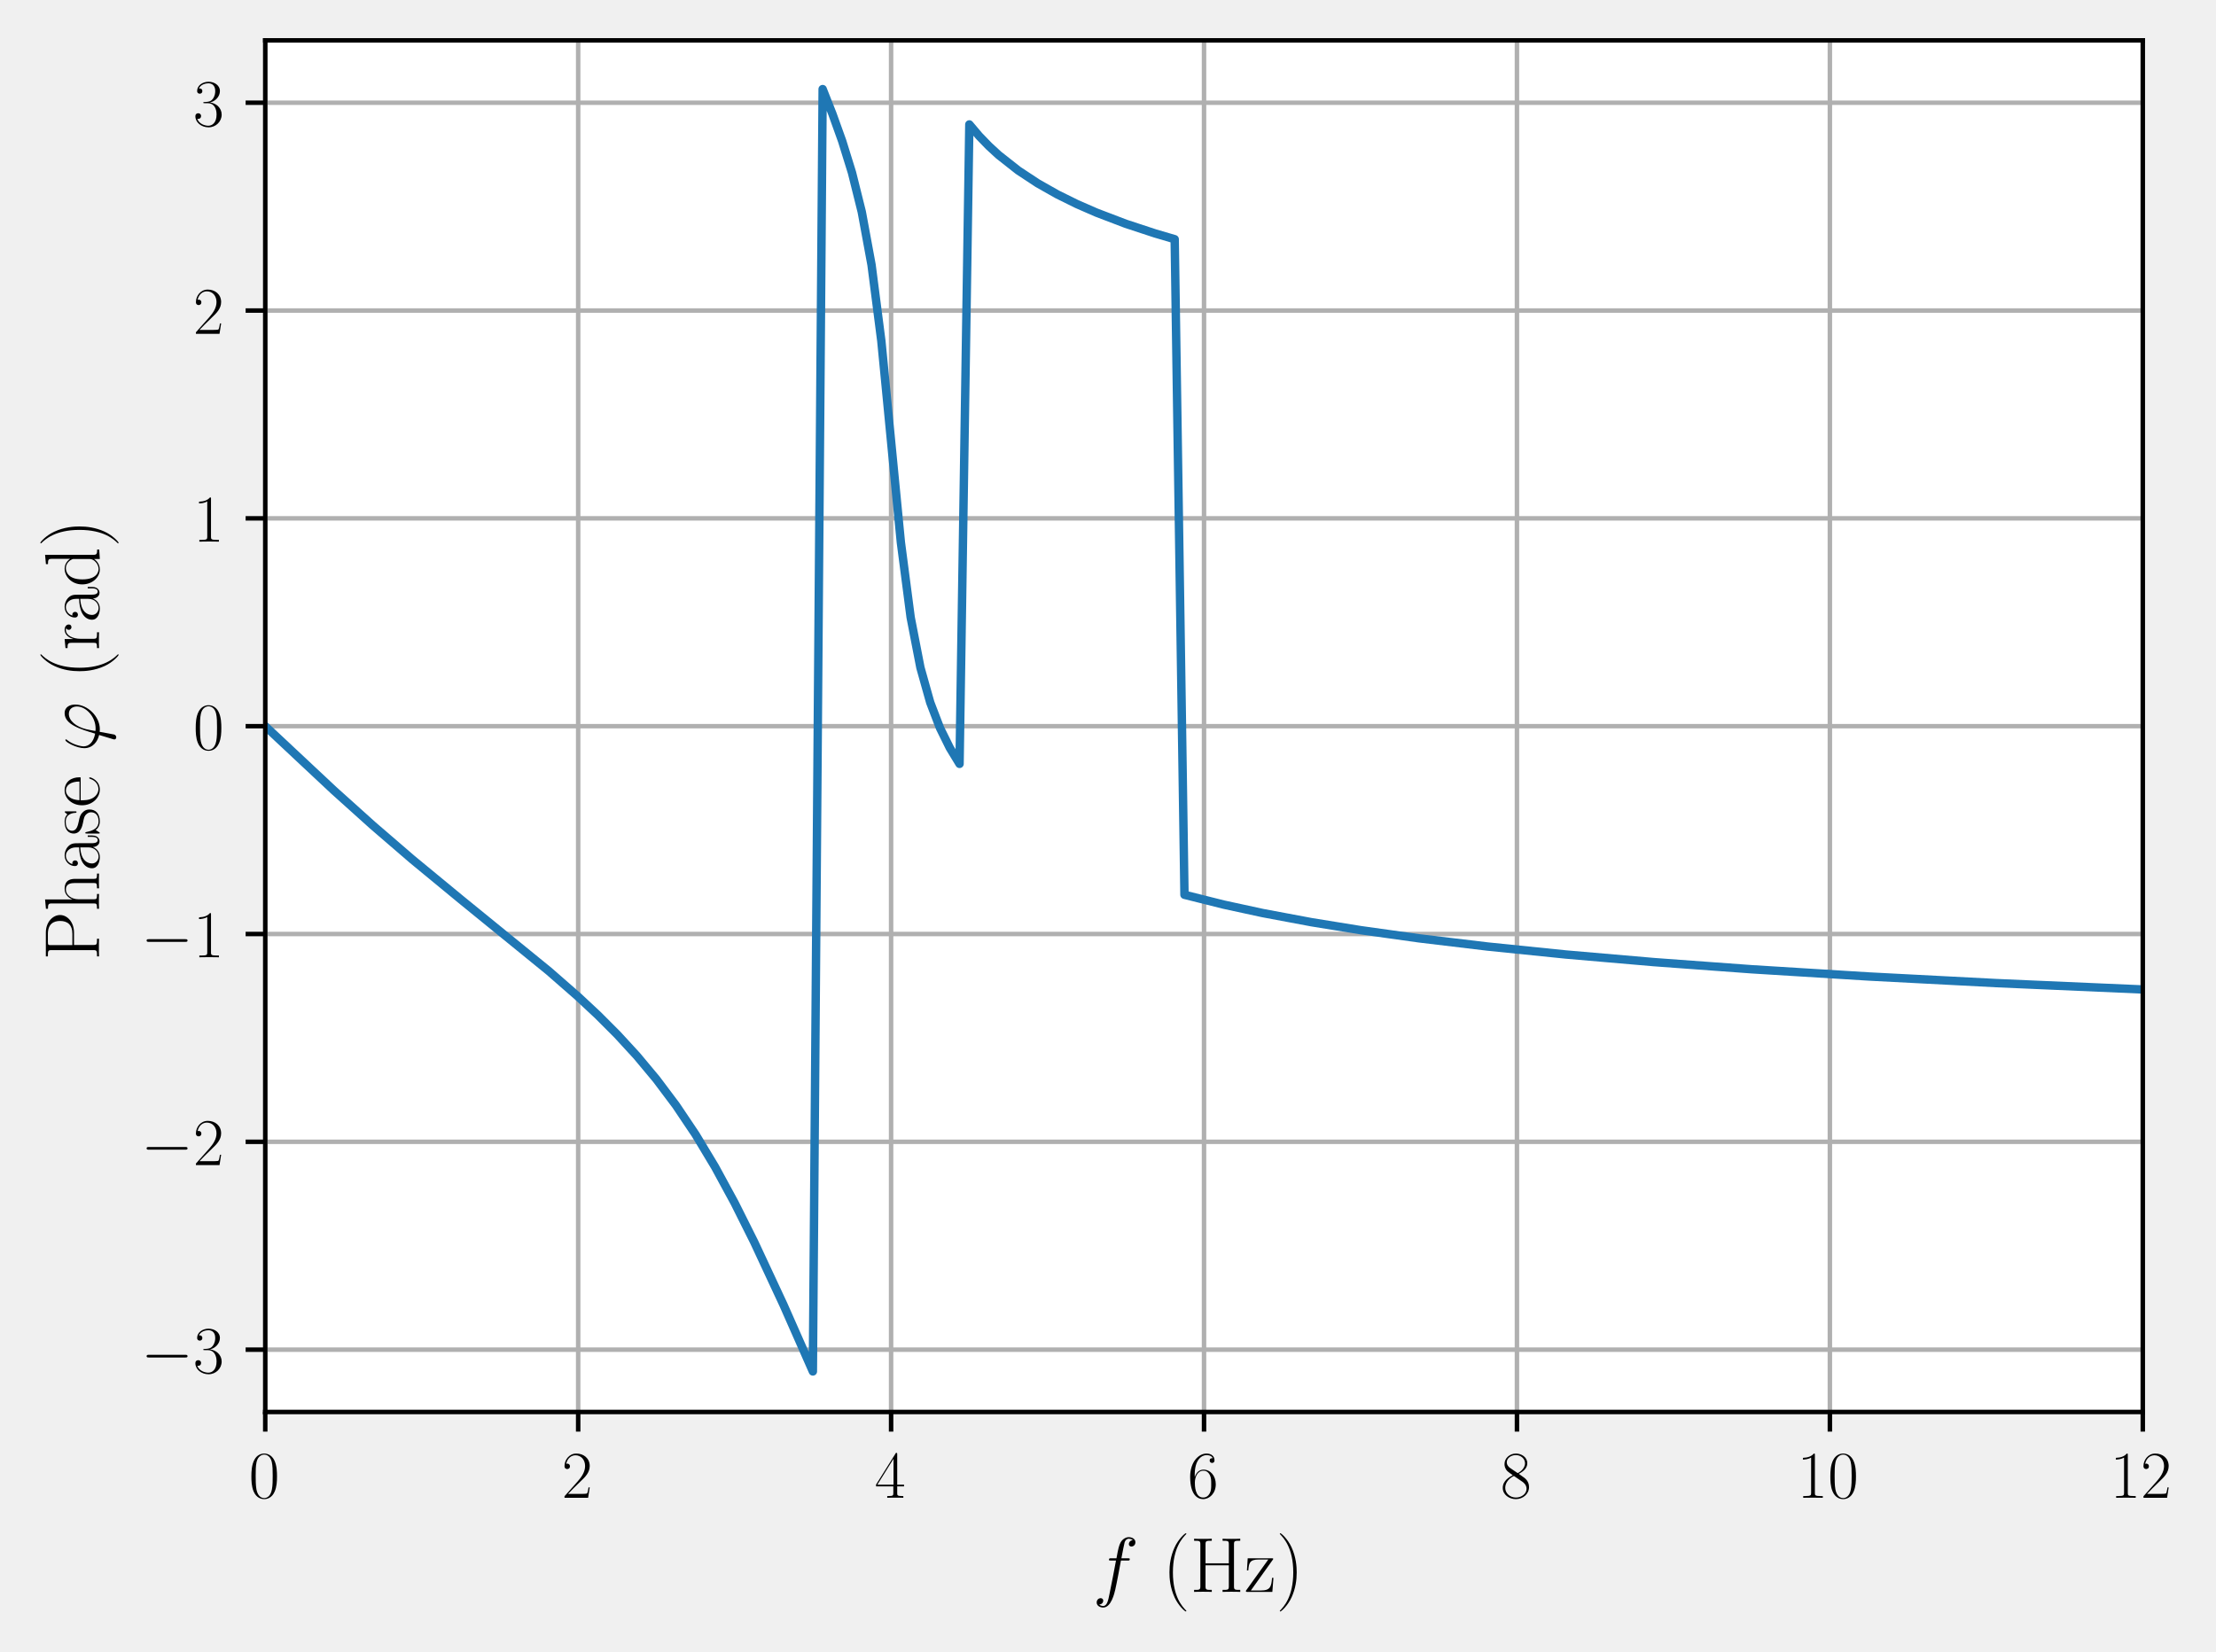
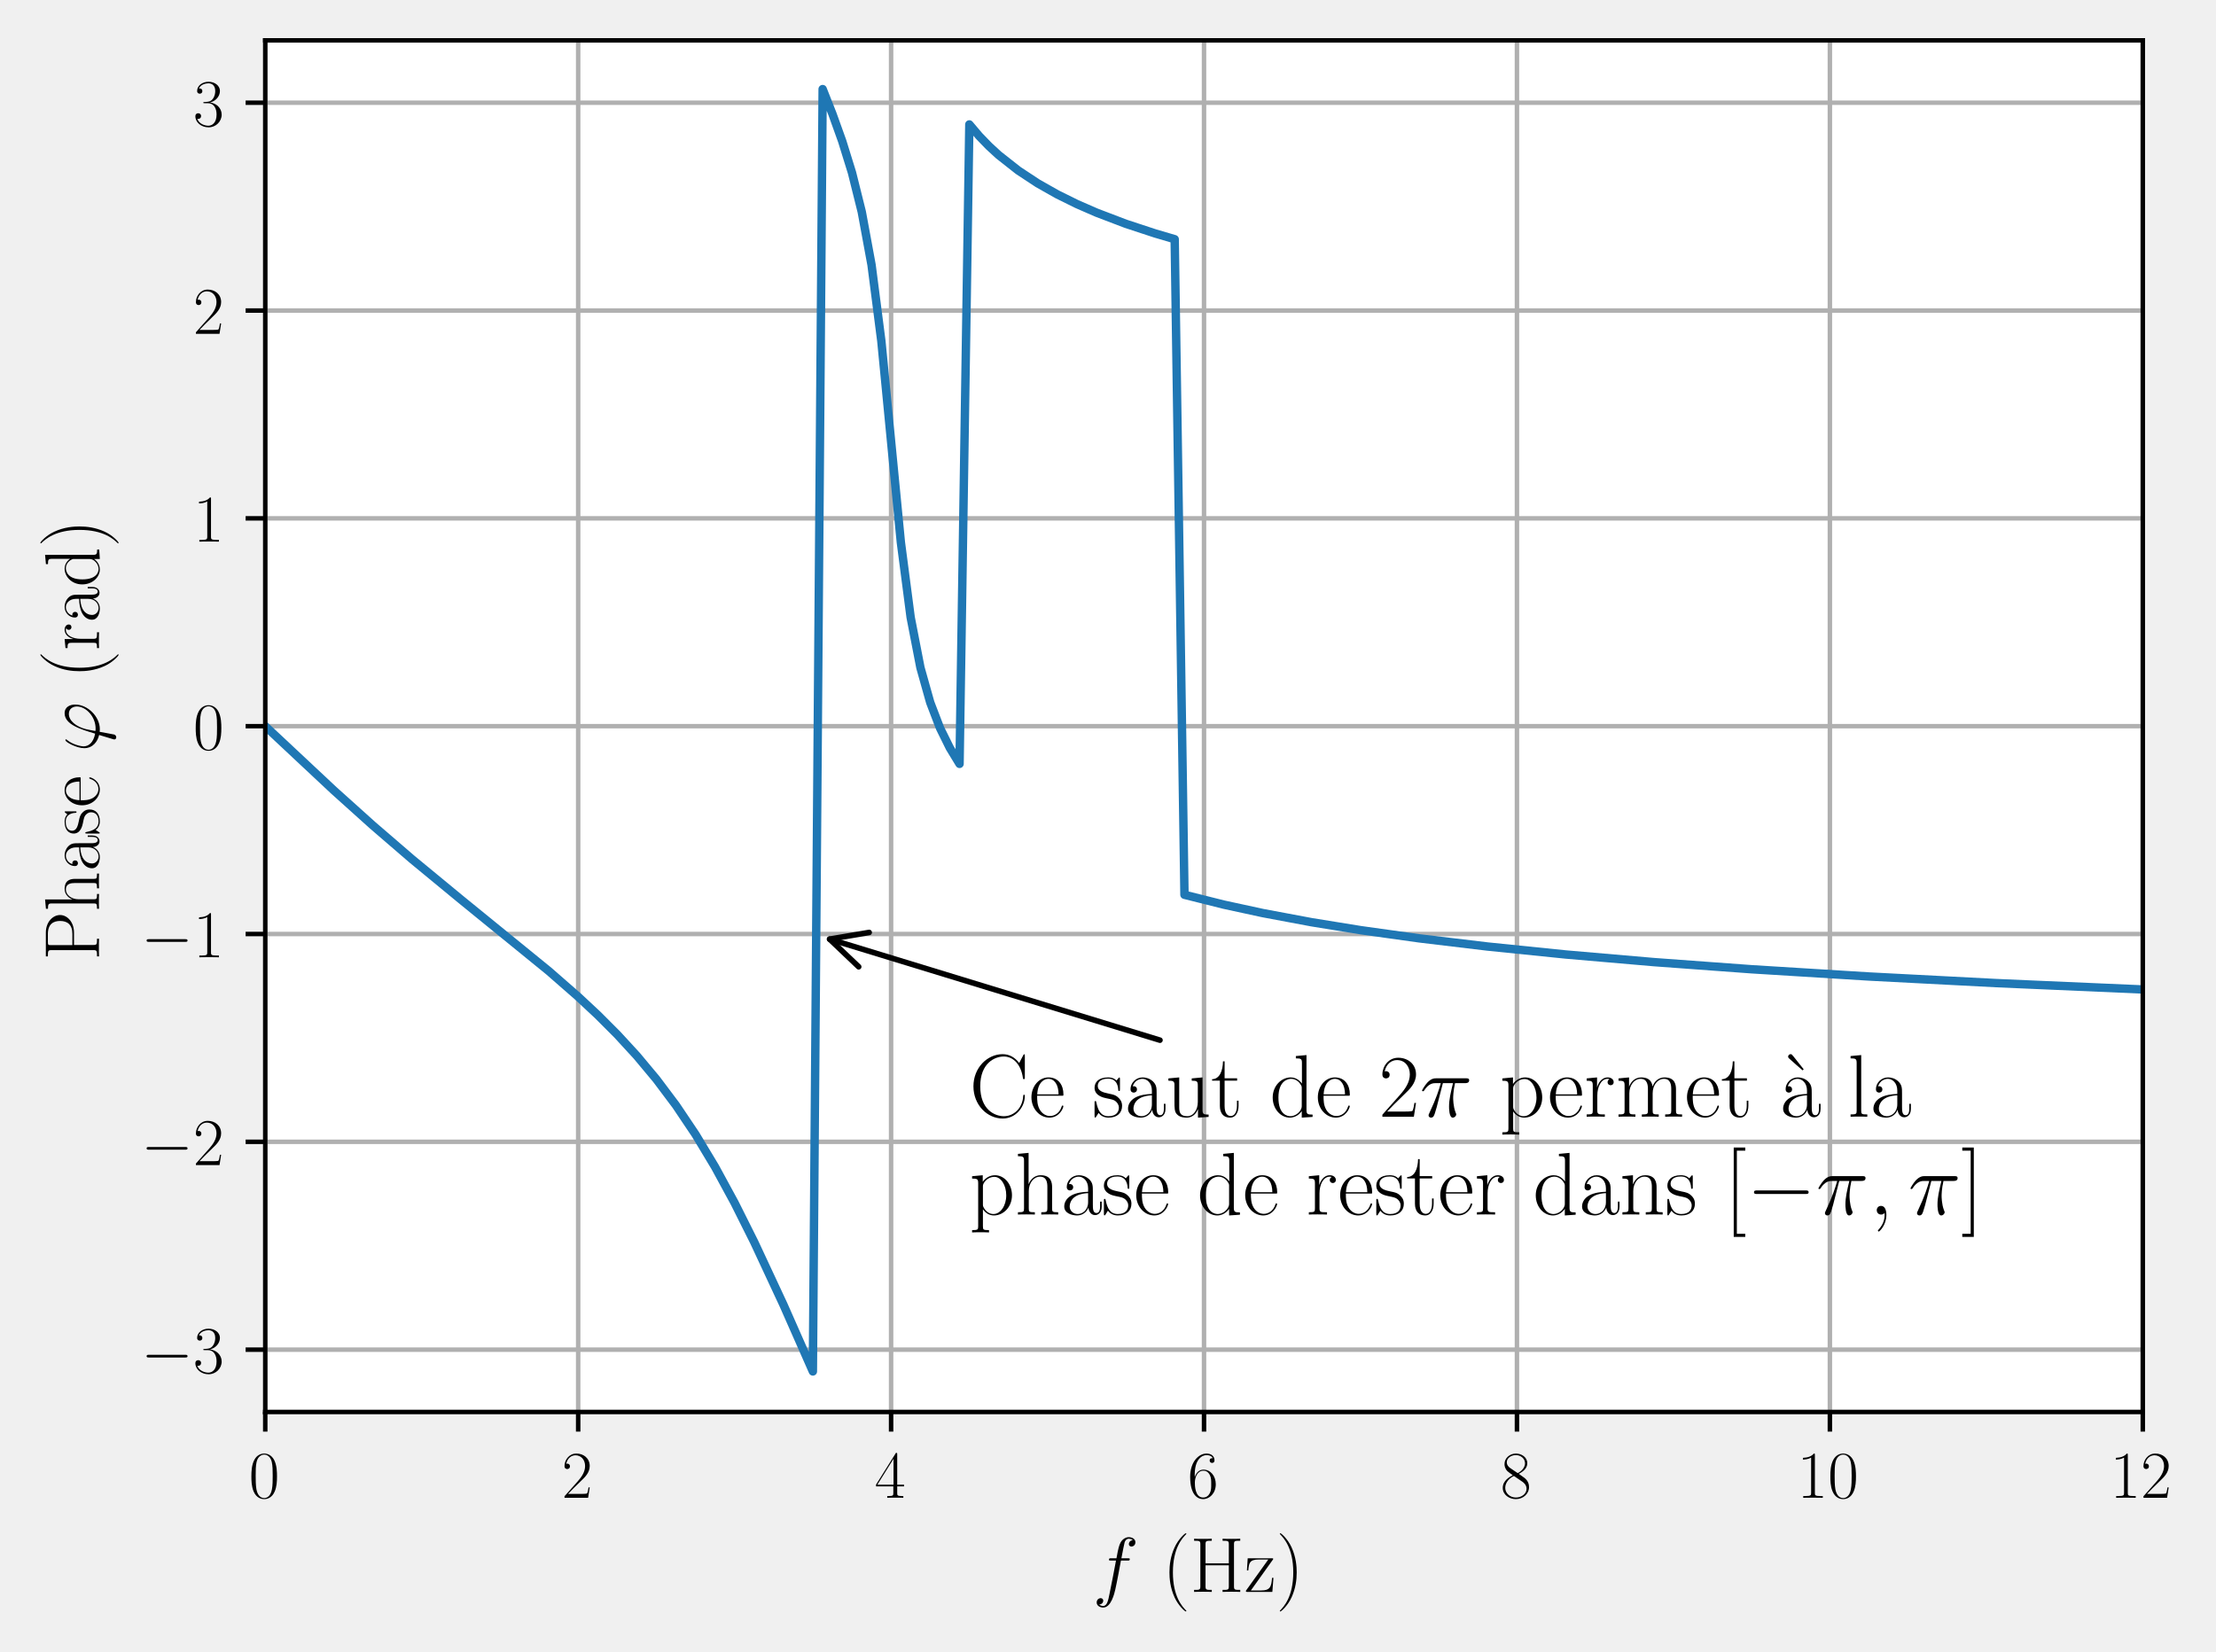
<svg xmlns="http://www.w3.org/2000/svg" xmlns:xlink="http://www.w3.org/1999/xlink" height="294.594pt" version="1.1" viewBox="0 0 395.152 294.594" width="395.152pt">
  <defs>
    <style type="text/css">*{stroke-linecap:butt;stroke-linejoin:round;}</style>
  </defs>
  <g id="figure_1">
    <g id="patch_1">
      <path d="M 0 294.594  L 395.152 294.594  L 395.152 0  L 0 0  z " style="fill:none;" />
    </g>
    <g id="axes_1">
      <g id="patch_2">
        <path d="M 47.299 251.82  L 382.099 251.82  L 382.099 7.2  L 47.299 7.2  z " style="fill:#ffffff;" />
      </g>
      <g id="matplotlib.axis_1">
        <g id="xtick_1">
          <g id="line2d_1">
-             <path clip-path="url(#p8d983d2477)" d="M 47.299 251.82  L 47.299 7.2  " style="fill:none;stroke:#b0b0b0;stroke-linecap:square;stroke-width:0.8;" />
+             <path clip-path="url(#p3e209363ff)" d="M 47.299 251.82  L 47.299 7.2  " style="fill:none;stroke:#b0b0b0;stroke-linecap:square;stroke-width:0.8;" />
          </g>
          <g id="line2d_2">
            <defs>
-               <path d="M 0 0  L 0 3.5  " id="md77222e31e" style="stroke:#000000;stroke-width:0.8;" />
+               <path d="M 0 0  L 0 3.5  " id="maf26086334" style="stroke:#000000;stroke-width:0.8;" />
            </defs>
            <g>
-               <use style="stroke:#000000;stroke-width:0.8;" x="47.299" xlink:href="#md77222e31e" y="251.82" />
+               <use style="stroke:#000000;stroke-width:0.8;" x="47.299" xlink:href="#maf26086334" y="251.82" />
            </g>
          </g>
          <g id="text_1">
            <g transform="translate(44.37268 267.1222)scale(0.12 -0.12)">
              <defs>
                <path d="M 2688 2038  C 2688 2430 2682 3099 2413 3613  C 2176 4063 1798 4224 1466 4224  C 1158 4224 768 4082 525 3620  C 269 3137 243 2539 243 2038  C 243 1671 250 1112 448 623  C 723 -39 1216 -128 1466 -128  C 1760 -128 2208 -7 2470 604  C 2662 1048 2688 1568 2688 2038  z M 1466 -26  C 1056 -26 813 328 723 816  C 653 1196 653 1749 653 2109  C 653 2604 653 3015 736 3407  C 858 3954 1216 4121 1466 4121  C 1728 4121 2067 3947 2189 3420  C 2272 3054 2278 2623 2278 2109  C 2278 1691 2278 1176 2202 797  C 2067 96 1690 -26 1466 -26  z " id="CMR17-30" transform="scale(0.015625)" />
              </defs>
              <use transform="scale(0.996264)" xlink:href="#CMR17-30" />
            </g>
          </g>
        </g>
        <g id="xtick_2">
          <g id="line2d_3">
-             <path clip-path="url(#p8d983d2477)" d="M 103.099 251.82  L 103.099 7.2  " style="fill:none;stroke:#b0b0b0;stroke-linecap:square;stroke-width:0.8;" />
+             <path clip-path="url(#p3e209363ff)" d="M 103.099 251.82  L 103.099 7.2  " style="fill:none;stroke:#b0b0b0;stroke-linecap:square;stroke-width:0.8;" />
          </g>
          <g id="line2d_4">
            <g>
-               <use style="stroke:#000000;stroke-width:0.8;" x="103.099" xlink:href="#md77222e31e" y="251.82" />
+               <use style="stroke:#000000;stroke-width:0.8;" x="103.099" xlink:href="#maf26086334" y="251.82" />
            </g>
          </g>
          <g id="text_2">
            <g transform="translate(100.1727 267.1222)scale(0.12 -0.12)">
              <defs>
                <path d="M 2669 990  L 2554 990  C 2490 537 2438 460 2413 422  C 2381 371 1920 371 1830 371  L 602 371  C 832 620 1280 1073 1824 1596  C 2214 1966 2669 2400 2669 3033  C 2669 3788 2067 4224 1395 4224  C 691 4224 262 3603 262 3027  C 262 2777 448 2745 525 2745  C 589 2745 781 2783 781 3007  C 781 3206 614 3264 525 3264  C 486 3264 448 3257 422 3244  C 544 3788 915 4057 1306 4057  C 1862 4057 2227 3616 2227 3033  C 2227 2477 1901 1998 1536 1583  L 262 147  L 262 0  L 2515 0  L 2669 990  z " id="CMR17-32" transform="scale(0.015625)" />
              </defs>
              <use transform="scale(0.996264)" xlink:href="#CMR17-32" />
            </g>
          </g>
        </g>
        <g id="xtick_3">
          <g id="line2d_5">
-             <path clip-path="url(#p8d983d2477)" d="M 158.899 251.82  L 158.899 7.2  " style="fill:none;stroke:#b0b0b0;stroke-linecap:square;stroke-width:0.8;" />
+             <path clip-path="url(#p3e209363ff)" d="M 158.899 251.82  L 158.899 7.2  " style="fill:none;stroke:#b0b0b0;stroke-linecap:square;stroke-width:0.8;" />
          </g>
          <g id="line2d_6">
            <g>
-               <use style="stroke:#000000;stroke-width:0.8;" x="158.899" xlink:href="#md77222e31e" y="251.82" />
+               <use style="stroke:#000000;stroke-width:0.8;" x="158.899" xlink:href="#maf26086334" y="251.82" />
            </g>
          </g>
          <g id="text_3">
            <g transform="translate(155.9727 267.1222)scale(0.12 -0.12)">
              <defs>
                <path d="M 2150 4147  C 2150 4281 2144 4288 2029 4288  L 128 1254  L 128 1088  L 1779 1088  L 1779 460  C 1779 230 1766 166 1318 166  L 1197 166  L 1197 0  C 1402 12 1747 12 1965 12  C 2182 12 2528 12 2733 0  L 2733 166  L 2611 166  C 2163 166 2150 230 2150 460  L 2150 1088  L 2803 1088  L 2803 1254  L 2150 1254  L 2150 4147  z M 1798 3723  L 1798 1254  L 256 1254  L 1798 3723  z " id="CMR17-34" transform="scale(0.015625)" />
              </defs>
              <use transform="scale(0.996264)" xlink:href="#CMR17-34" />
            </g>
          </g>
        </g>
        <g id="xtick_4">
          <g id="line2d_7">
-             <path clip-path="url(#p8d983d2477)" d="M 214.699 251.82  L 214.699 7.2  " style="fill:none;stroke:#b0b0b0;stroke-linecap:square;stroke-width:0.8;" />
+             <path clip-path="url(#p3e209363ff)" d="M 214.699 251.82  L 214.699 7.2  " style="fill:none;stroke:#b0b0b0;stroke-linecap:square;stroke-width:0.8;" />
          </g>
          <g id="line2d_8">
            <g>
-               <use style="stroke:#000000;stroke-width:0.8;" x="214.699" xlink:href="#md77222e31e" y="251.82" />
+               <use style="stroke:#000000;stroke-width:0.8;" x="214.699" xlink:href="#maf26086334" y="251.82" />
            </g>
          </g>
          <g id="text_4">
            <g transform="translate(211.7727 267.1222)scale(0.12 -0.12)">
              <defs>
                <path d="M 678 2198  C 678 3712 1395 4076 1811 4076  C 1946 4076 2272 4049 2400 3782  C 2298 3782 2106 3782 2106 3558  C 2106 3385 2246 3328 2336 3328  C 2394 3328 2566 3353 2566 3571  C 2566 3987 2246 4224 1805 4224  C 1043 4224 243 3411 243 2011  C 243 257 966 -128 1478 -128  C 2099 -128 2688 431 2688 1295  C 2688 2101 2170 2688 1517 2688  C 1126 2688 838 2430 678 1979  L 678 2198  z M 1478 25  C 691 25 691 1212 691 1450  C 691 1914 909 2585 1504 2585  C 1613 2585 1926 2585 2138 2140  C 2253 1889 2253 1624 2253 1302  C 2253 954 2253 696 2118 438  C 1978 173 1773 25 1478 25  z " id="CMR17-36" transform="scale(0.015625)" />
              </defs>
              <use transform="scale(0.996264)" xlink:href="#CMR17-36" />
            </g>
          </g>
        </g>
        <g id="xtick_5">
          <g id="line2d_9">
-             <path clip-path="url(#p8d983d2477)" d="M 270.499 251.82  L 270.499 7.2  " style="fill:none;stroke:#b0b0b0;stroke-linecap:square;stroke-width:0.8;" />
+             <path clip-path="url(#p3e209363ff)" d="M 270.499 251.82  L 270.499 7.2  " style="fill:none;stroke:#b0b0b0;stroke-linecap:square;stroke-width:0.8;" />
          </g>
          <g id="line2d_10">
            <g>
-               <use style="stroke:#000000;stroke-width:0.8;" x="270.499" xlink:href="#md77222e31e" y="251.82" />
+               <use style="stroke:#000000;stroke-width:0.8;" x="270.499" xlink:href="#maf26086334" y="251.82" />
            </g>
          </g>
          <g id="text_5">
            <g transform="translate(267.5727 267.1222)scale(0.12 -0.12)">
              <defs>
                <path d="M 1741 2289  C 2144 2494 2554 2803 2554 3298  C 2554 3884 1990 4224 1472 4224  C 890 4224 378 3800 378 3215  C 378 3054 416 2777 666 2533  C 730 2469 998 2276 1171 2154  C 883 2006 211 1652 211 945  C 211 282 838 -128 1459 -128  C 2144 -128 2720 366 2720 1022  C 2720 1607 2330 1877 2074 2051  L 1741 2289  z M 902 2855  C 851 2887 595 3086 595 3388  C 595 3781 998 4076 1459 4076  C 1965 4076 2336 3716 2336 3298  C 2336 2700 1670 2359 1638 2359  C 1632 2359 1626 2359 1574 2398  L 902 2855  z M 2080 1536  C 2176 1466 2483 1253 2483 861  C 2483 385 2010 25 1472 25  C 890 25 448 443 448 951  C 448 1459 838 1884 1280 2083  L 2080 1536  z " id="CMR17-38" transform="scale(0.015625)" />
              </defs>
              <use transform="scale(0.996264)" xlink:href="#CMR17-38" />
            </g>
          </g>
        </g>
        <g id="xtick_6">
          <g id="line2d_11">
-             <path clip-path="url(#p8d983d2477)" d="M 326.299 251.82  L 326.299 7.2  " style="fill:none;stroke:#b0b0b0;stroke-linecap:square;stroke-width:0.8;" />
+             <path clip-path="url(#p3e209363ff)" d="M 326.299 251.82  L 326.299 7.2  " style="fill:none;stroke:#b0b0b0;stroke-linecap:square;stroke-width:0.8;" />
          </g>
          <g id="line2d_12">
            <g>
-               <use style="stroke:#000000;stroke-width:0.8;" x="326.299" xlink:href="#md77222e31e" y="251.82" />
+               <use style="stroke:#000000;stroke-width:0.8;" x="326.299" xlink:href="#maf26086334" y="251.82" />
            </g>
          </g>
          <g id="text_6">
            <g transform="translate(320.4462 267.1222)scale(0.12 -0.12)">
              <defs>
                <path d="M 1702 4083  C 1702 4217 1696 4224 1606 4224  C 1357 3927 979 3833 621 3820  C 602 3820 570 3820 563 3808  C 557 3795 557 3782 557 3648  C 755 3648 1088 3686 1344 3839  L 1344 467  C 1344 243 1331 166 781 166  L 589 166  L 589 0  C 896 6 1216 12 1523 12  C 1830 12 2150 6 2458 0  L 2458 166  L 2266 166  C 1715 166 1702 236 1702 467  L 1702 4083  z " id="CMR17-31" transform="scale(0.015625)" />
              </defs>
              <use transform="scale(0.996264)" xlink:href="#CMR17-31" />
              <use transform="translate(45.69048 0)scale(0.996264)" xlink:href="#CMR17-30" />
            </g>
          </g>
        </g>
        <g id="xtick_7">
          <g id="line2d_13">
-             <path clip-path="url(#p8d983d2477)" d="M 382.099 251.82  L 382.099 7.2  " style="fill:none;stroke:#b0b0b0;stroke-linecap:square;stroke-width:0.8;" />
+             <path clip-path="url(#p3e209363ff)" d="M 382.099 251.82  L 382.099 7.2  " style="fill:none;stroke:#b0b0b0;stroke-linecap:square;stroke-width:0.8;" />
          </g>
          <g id="line2d_14">
            <g>
-               <use style="stroke:#000000;stroke-width:0.8;" x="382.099" xlink:href="#md77222e31e" y="251.82" />
+               <use style="stroke:#000000;stroke-width:0.8;" x="382.099" xlink:href="#maf26086334" y="251.82" />
            </g>
          </g>
          <g id="text_7">
            <g transform="translate(376.2462 267.1222)scale(0.12 -0.12)">
              <use transform="scale(0.996264)" xlink:href="#CMR17-31" />
              <use transform="translate(45.69048 0)scale(0.996264)" xlink:href="#CMR17-32" />
            </g>
          </g>
        </g>
        <g id="text_8">
          <g transform="translate(194.8477 283.9075)scale(0.14 -0.14)">
            <defs>
              <path d="M 2854 2566  C 2982 2566 3034 2566 3034 2687  C 3034 2752 2982 2752 2867 2752  L 2349 2752  C 2470 3398 2560 3846 2611 4051  C 2650 4204 2784 4351 2950 4351  C 3085 4351 3219 4294 3283 4236  C 3034 4211 2957 4025 2957 3916  C 2957 3788 3053 3712 3174 3712  C 3302 3712 3494 3820 3494 4064  C 3494 4332 3226 4480 2944 4480  C 2669 4480 2400 4275 2272 4025  C 2157 3801 2093 3573 1946 2752  L 1517 2752  C 1395 2752 1331 2752 1331 2636  C 1331 2566 1370 2566 1498 2566  L 1907 2566  C 1792 1977 1530 545 1382 -132  C 1274 -685 1178 -1152 858 -1152  C 838 -1152 653 -1152 538 -1031  C 864 -1005 864 -724 864 -717  C 864 -589 768 -512 646 -512  C 518 -512 326 -621 326 -865  C 326 -1140 608 -1280 858 -1280  C 1510 -1280 1779 -113 1850 203  C 1965 691 2278 2376 2310 2566  L 2854 2566  z " id="CMMI12-66" transform="scale(0.015625)" />
              <path d="M 1958 -1562  C 1958 -1556 1958 -1543 1939 -1524  C 1645 -1223 858 -403 858 1596  C 858 3595 1632 4408 1946 4729  C 1946 4735 1958 4748 1958 4767  C 1958 4787 1939 4800 1914 4800  C 1843 4800 1299 4325 986 3620  C 666 2909 576 2218 576 1603  C 576 1141 621 360 1005 -467  C 1312 -1133 1837 -1600 1914 -1600  C 1946 -1600 1958 -1588 1958 -1562  z " id="CMR17-28" transform="scale(0.015625)" />
              <path d="M 3590 3898  C 3590 4185 3661 4185 4102 4185  L 4102 4352  C 3917 4339 3578 4339 3379 4339  C 3181 4339 2842 4339 2656 4352  L 2656 4185  C 3098 4185 3168 4185 3168 3898  L 3168 2342  L 1261 2342  L 1261 3898  C 1261 4185 1331 4185 1773 4185  L 1773 4352  C 1587 4339 1248 4339 1050 4339  C 851 4339 512 4339 326 4352  L 326 4185  C 768 4185 838 4185 838 3898  L 838 452  C 838 166 768 166 326 166  L 326 0  C 512 12 851 12 1050 12  C 1248 12 1587 12 1773 0  L 1773 166  C 1331 166 1261 166 1261 452  L 1261 2176  L 3168 2176  L 3168 452  C 3168 166 3098 166 2656 166  L 2656 0  C 2842 12 3181 12 3379 12  C 3578 12 3917 12 4102 0  L 4102 166  C 3661 166 3590 166 3590 452  L 3590 3898  z " id="CMR17-48" transform="scale(0.015625)" />
              <path d="M 2310 2604  C 2362 2668 2362 2681 2362 2694  C 2362 2752 2336 2752 2221 2752  L 275 2752  L 211 1760  L 326 1760  C 371 2380 442 2649 1178 2649  L 1958 2649  L 128 96  C 128 6 134 0 269 0  L 2291 0  L 2381 1152  L 2266 1152  C 2214 441 2131 115 1350 115  L 531 115  L 2310 2604  z " id="CMR17-7a" transform="scale(0.015625)" />
              <path d="M 1683 1596  C 1683 2057 1638 2839 1254 3665  C 947 4332 422 4800 346 4800  C 326 4800 301 4793 301 4761  C 301 4748 307 4742 314 4729  C 621 4408 1402 3595 1402 1603  C 1402 -396 627 -1210 314 -1530  C 307 -1543 301 -1549 301 -1562  C 301 -1594 326 -1600 346 -1600  C 416 -1600 960 -1127 1274 -422  C 1594 289 1683 981 1683 1596  z " id="CMR17-29" transform="scale(0.015625)" />
            </defs>
            <use transform="scale(0.996264)" xlink:href="#CMMI12-66" />
            <use transform="translate(88.79627 0)scale(0.996264)" xlink:href="#CMR17-28" />
            <use transform="translate(124.077 0)scale(0.996264)" xlink:href="#CMR17-48" />
            <use transform="translate(193.1495 0)scale(0.996264)" xlink:href="#CMR17-7a" />
            <use transform="translate(233.6351 0)scale(0.996264)" xlink:href="#CMR17-29" />
          </g>
        </g>
      </g>
      <g id="matplotlib.axis_2">
        <g id="ytick_1">
          <g id="line2d_15">
-             <path clip-path="url(#p8d983d2477)" d="M 47.299 240.701  L 382.099 240.701  " style="fill:none;stroke:#b0b0b0;stroke-linecap:square;stroke-width:0.8;" />
+             <path clip-path="url(#p3e209363ff)" d="M 47.299 240.701  L 382.099 240.701  " style="fill:none;stroke:#b0b0b0;stroke-linecap:square;stroke-width:0.8;" />
          </g>
          <g id="line2d_16">
            <defs>
-               <path d="M 0 0  L -3.5 0  " id="m4db968a742" style="stroke:#000000;stroke-width:0.8;" />
+               <path d="M 0 0  L -3.5 0  " id="m5b67d6807b" style="stroke:#000000;stroke-width:0.8;" />
            </defs>
            <g>
-               <use style="stroke:#000000;stroke-width:0.8;" x="47.299" xlink:href="#m4db968a742" y="240.701" />
+               <use style="stroke:#000000;stroke-width:0.8;" x="47.299" xlink:href="#m5b67d6807b" y="240.701" />
            </g>
          </g>
          <g id="text_9">
            <g transform="translate(25.1477 244.852)scale(0.12 -0.12)">
              <defs>
                <path d="M 4218 1472  C 4326 1472 4442 1472 4442 1600  C 4442 1728 4326 1728 4218 1728  L 755 1728  C 646 1728 531 1728 531 1600  C 531 1472 646 1472 755 1472  L 4218 1472  z " id="CMSY10-0" transform="scale(0.015625)" />
                <path d="M 1414 2176  C 1984 2176 2234 1673 2234 1094  C 2234 322 1824 25 1453 25  C 1114 25 563 193 390 691  C 422 678 454 678 486 678  C 640 678 755 780 755 947  C 755 1132 614 1216 486 1216  C 378 1216 211 1164 211 927  C 211 335 787 -128 1466 -128  C 2176 -128 2720 432 2720 1087  C 2720 1718 2208 2176 1600 2246  C 2086 2347 2554 2776 2554 3353  C 2554 3856 2048 4224 1472 4224  C 890 4224 378 3862 378 3347  C 378 3123 544 3084 627 3084  C 762 3084 877 3167 877 3334  C 877 3500 762 3584 627 3584  C 602 3584 570 3584 544 3571  C 730 3999 1235 4076 1459 4076  C 1683 4076 2106 3966 2106 3347  C 2106 3167 2080 2851 1862 2574  C 1670 2329 1453 2316 1242 2297  C 1210 2297 1062 2284 1037 2284  C 992 2278 966 2272 966 2227  C 966 2182 973 2176 1101 2176  L 1414 2176  z " id="CMR17-33" transform="scale(0.015625)" />
              </defs>
              <use transform="scale(0.996264)" xlink:href="#CMSY10-0" />
              <use transform="translate(77.48747 0)scale(0.996264)" xlink:href="#CMR17-33" />
            </g>
          </g>
        </g>
        <g id="ytick_2">
          <g id="line2d_17">
-             <path clip-path="url(#p8d983d2477)" d="M 47.299 203.637  L 382.099 203.637  " style="fill:none;stroke:#b0b0b0;stroke-linecap:square;stroke-width:0.8;" />
+             <path clip-path="url(#p3e209363ff)" d="M 47.299 203.637  L 382.099 203.637  " style="fill:none;stroke:#b0b0b0;stroke-linecap:square;stroke-width:0.8;" />
          </g>
          <g id="line2d_18">
            <g>
-               <use style="stroke:#000000;stroke-width:0.8;" x="47.299" xlink:href="#m4db968a742" y="203.637" />
+               <use style="stroke:#000000;stroke-width:0.8;" x="47.299" xlink:href="#m5b67d6807b" y="203.637" />
            </g>
          </g>
          <g id="text_10">
            <g transform="translate(25.1477 207.7884)scale(0.12 -0.12)">
              <use transform="scale(0.996264)" xlink:href="#CMSY10-0" />
              <use transform="translate(77.48747 0)scale(0.996264)" xlink:href="#CMR17-32" />
            </g>
          </g>
        </g>
        <g id="ytick_3">
          <g id="line2d_19">
-             <path clip-path="url(#p8d983d2477)" d="M 47.299 166.574  L 382.099 166.574  " style="fill:none;stroke:#b0b0b0;stroke-linecap:square;stroke-width:0.8;" />
+             <path clip-path="url(#p3e209363ff)" d="M 47.299 166.574  L 382.099 166.574  " style="fill:none;stroke:#b0b0b0;stroke-linecap:square;stroke-width:0.8;" />
          </g>
          <g id="line2d_20">
            <g>
-               <use style="stroke:#000000;stroke-width:0.8;" x="47.299" xlink:href="#m4db968a742" y="166.574" />
+               <use style="stroke:#000000;stroke-width:0.8;" x="47.299" xlink:href="#m5b67d6807b" y="166.574" />
            </g>
          </g>
          <g id="text_11">
            <g transform="translate(25.1477 170.7247)scale(0.12 -0.12)">
              <use transform="scale(0.996264)" xlink:href="#CMSY10-0" />
              <use transform="translate(77.48747 0)scale(0.996264)" xlink:href="#CMR17-31" />
            </g>
          </g>
        </g>
        <g id="ytick_4">
          <g id="line2d_21">
-             <path clip-path="url(#p8d983d2477)" d="M 47.299 129.51  L 382.099 129.51  " style="fill:none;stroke:#b0b0b0;stroke-linecap:square;stroke-width:0.8;" />
+             <path clip-path="url(#p3e209363ff)" d="M 47.299 129.51  L 382.099 129.51  " style="fill:none;stroke:#b0b0b0;stroke-linecap:square;stroke-width:0.8;" />
          </g>
          <g id="line2d_22">
            <g>
-               <use style="stroke:#000000;stroke-width:0.8;" x="47.299" xlink:href="#m4db968a742" y="129.51" />
+               <use style="stroke:#000000;stroke-width:0.8;" x="47.299" xlink:href="#m5b67d6807b" y="129.51" />
            </g>
          </g>
          <g id="text_12">
            <g transform="translate(34.44619 133.6611)scale(0.12 -0.12)">
              <use transform="scale(0.996264)" xlink:href="#CMR17-30" />
            </g>
          </g>
        </g>
        <g id="ytick_5">
          <g id="line2d_23">
-             <path clip-path="url(#p8d983d2477)" d="M 47.299 92.446  L 382.099 92.446  " style="fill:none;stroke:#b0b0b0;stroke-linecap:square;stroke-width:0.8;" />
+             <path clip-path="url(#p3e209363ff)" d="M 47.299 92.446  L 382.099 92.446  " style="fill:none;stroke:#b0b0b0;stroke-linecap:square;stroke-width:0.8;" />
          </g>
          <g id="line2d_24">
            <g>
-               <use style="stroke:#000000;stroke-width:0.8;" x="47.299" xlink:href="#m4db968a742" y="92.446" />
+               <use style="stroke:#000000;stroke-width:0.8;" x="47.299" xlink:href="#m5b67d6807b" y="92.446" />
            </g>
          </g>
          <g id="text_13">
            <g transform="translate(34.44619 96.59745)scale(0.12 -0.12)">
              <use transform="scale(0.996264)" xlink:href="#CMR17-31" />
            </g>
          </g>
        </g>
        <g id="ytick_6">
          <g id="line2d_25">
-             <path clip-path="url(#p8d983d2477)" d="M 47.299 55.383  L 382.099 55.383  " style="fill:none;stroke:#b0b0b0;stroke-linecap:square;stroke-width:0.8;" />
+             <path clip-path="url(#p3e209363ff)" d="M 47.299 55.383  L 382.099 55.383  " style="fill:none;stroke:#b0b0b0;stroke-linecap:square;stroke-width:0.8;" />
          </g>
          <g id="line2d_26">
            <g>
-               <use style="stroke:#000000;stroke-width:0.8;" x="47.299" xlink:href="#m4db968a742" y="55.383" />
+               <use style="stroke:#000000;stroke-width:0.8;" x="47.299" xlink:href="#m5b67d6807b" y="55.383" />
            </g>
          </g>
          <g id="text_14">
            <g transform="translate(34.44619 59.53382)scale(0.12 -0.12)">
              <use transform="scale(0.996264)" xlink:href="#CMR17-32" />
            </g>
          </g>
        </g>
        <g id="ytick_7">
          <g id="line2d_27">
-             <path clip-path="url(#p8d983d2477)" d="M 47.299 18.319  L 382.099 18.319  " style="fill:none;stroke:#b0b0b0;stroke-linecap:square;stroke-width:0.8;" />
+             <path clip-path="url(#p3e209363ff)" d="M 47.299 18.319  L 382.099 18.319  " style="fill:none;stroke:#b0b0b0;stroke-linecap:square;stroke-width:0.8;" />
          </g>
          <g id="line2d_28">
            <g>
-               <use style="stroke:#000000;stroke-width:0.8;" x="47.299" xlink:href="#m4db968a742" y="18.319" />
+               <use style="stroke:#000000;stroke-width:0.8;" x="47.299" xlink:href="#m5b67d6807b" y="18.319" />
            </g>
          </g>
          <g id="text_15">
            <g transform="translate(34.44619 22.47018)scale(0.12 -0.12)">
              <use transform="scale(0.996264)" xlink:href="#CMR17-33" />
            </g>
          </g>
        </g>
        <g id="text_16">
          <g transform="translate(17.66077 171.2921)rotate(-90)scale(0.14 -0.14)">
            <defs>
              <path d="M 1267 2048  L 2291 2048  C 3117 2048 3718 2583 3718 3187  C 3718 3791 3130 4352 2291 4352  L 333 4352  L 333 4185  C 774 4185 845 4185 845 3899  L 845 453  C 845 166 774 166 333 166  L 333 0  C 518 12 858 12 1056 12  C 1254 12 1594 12 1779 0  L 1779 166  C 1338 166 1267 166 1267 453  L 1267 2048  z M 1254 2182  L 1254 3937  C 1254 4153 1267 4185 1523 4185  L 2170 4185  C 2995 4185 3232 3715 3232 3187  C 3232 2608 2950 2182 2170 2182  L 1254 2182  z " id="CMR17-50" transform="scale(0.015625)" />
              <path d="M 2656 1954  C 2656 2282 2592 2816 1837 2816  C 1312 2816 1056 2392 979 2179  L 973 2179  L 973 4416  L 211 4345  L 211 4179  C 589 4179 646 4141 646 3843  L 646 443  C 646 198 621 166 211 166  L 211 0  C 365 12 646 12 813 12  C 979 12 1267 12 1421 0  L 1421 166  C 1011 166 986 192 986 443  L 986 1678  C 986 2269 1344 2713 1792 2713  C 2266 2713 2317 2289 2317 1980  L 2317 443  C 2317 198 2291 166 1882 166  L 1882 0  C 2035 12 2317 12 2483 12  C 2650 12 2938 12 3091 0  L 3091 166  C 2682 166 2656 192 2656 443  L 2656 1954  z " id="CMR17-68" transform="scale(0.015625)" />
              <path d="M 2304 1656  C 2304 2048 2304 2275 2035 2534  C 1798 2751 1523 2816 1306 2816  C 800 2816 435 2408 435 1977  C 435 1740 627 1728 666 1728  C 749 1728 896 1779 896 1958  C 896 2118 774 2188 666 2188  C 640 2188 608 2182 589 2176  C 723 2594 1069 2713 1293 2713  C 1613 2713 1965 2421 1965 1875  L 1965 1632  C 1587 1619 1133 1568 774 1373  C 371 1147 256 822 256 576  C 256 77 832 -64 1171 -64  C 1523 -64 1850 135 1990 505  C 2003 219 2182 -39 2464 -39  C 2598 -39 2938 51 2938 563  L 2938 926  L 2822 926  L 2822 557  C 2822 161 2650 109 2566 109  C 2304 109 2304 446 2304 732  L 2304 1656  z M 1965 887  C 1965 323 1568 38 1216 38  C 896 38 646 278 646 576  C 646 771 730 1114 1101 1322  C 1408 1497 1760 1523 1965 1536  L 1965 887  z " id="CMR17-61" transform="scale(0.015625)" />
              <path d="M 1978 2688  C 1978 2803 1971 2809 1933 2809  C 1907 2809 1901 2803 1824 2707  C 1805 2681 1747 2617 1728 2592  C 1523 2809 1235 2816 1126 2816  C 416 2816 160 2444 160 2073  C 160 1497 813 1363 998 1324  C 1402 1241 1542 1216 1677 1100  C 1760 1024 1901 883 1901 652  C 1901 384 1747 38 1158 38  C 602 38 403 460 288 1024  C 269 1113 269 1120 218 1120  C 166 1120 160 1113 160 985  L 160 64  C 160 -52 166 -58 205 -58  C 237 -58 243 -52 275 0  C 314 57 410 211 448 275  C 576 102 800 -64 1158 -64  C 1792 -64 2131 281 2131 780  C 2131 1107 1958 1280 1875 1356  C 1683 1555 1459 1600 1190 1651  C 838 1728 390 1817 390 2208  C 390 2374 480 2726 1126 2726  C 1811 2726 1850 2086 1862 1881  C 1869 1849 1901 1843 1920 1843  C 1978 1843 1978 1862 1978 1971  L 1978 2688  z " id="CMR17-73" transform="scale(0.015625)" />
              <path d="M 2438 1503  C 2464 1529 2464 1542 2464 1606  C 2464 2251 2118 2816 1389 2816  C 710 2816 173 2175 173 1394  C 173 554 781 -64 1459 -64  C 2176 -64 2458 619 2458 755  C 2458 800 2419 800 2406 800  C 2362 800 2355 787 2330 709  C 2189 270 1837 51 1504 51  C 1229 51 954 206 781 490  C 582 819 582 1200 582 1503  L 2438 1503  z M 589 1600  C 634 2511 1126 2713 1382 2713  C 1818 2713 2112 2308 2118 1600  L 589 1600  z " id="CMR17-65" transform="scale(0.015625)" />
              <path d="M 1926 281  C 1818 281 1722 281 1722 313  C 1722 326 1830 926 1869 1066  C 2074 1883 2560 2470 3117 2470  C 3533 2470 3725 2157 3725 1806  C 3725 1079 2906 281 1926 281  z M 1651 -52  C 1690 -58 1754 -64 1869 -64  C 2918 -64 3885 945 3885 1953  C 3885 2342 3712 2816 3174 2816  C 2253 2816 1862 1519 1504 319  C 768 460 461 849 461 1277  C 461 1449 595 2132 966 2592  C 1037 2675 1037 2687 1037 2700  C 1037 2752 986 2752 973 2752  C 800 2752 314 1819 314 1213  C 314 498 877 108 1395 -7  L 1062 -1111  C 1030 -1209 1030 -1222 1030 -1248  C 1030 -1402 1184 -1408 1197 -1408  C 1261 -1408 1376 -1383 1427 -1254  C 1446 -1196 1626 -182 1651 -52  z " id="CMMI12-27" transform="scale(0.015625)" />
              <path d="M 960 1517  C 960 2134 1222 2713 1702 2713  C 1747 2713 1792 2707 1837 2687  C 1837 2687 1696 2642 1696 2475  C 1696 2321 1818 2257 1914 2257  C 1990 2257 2131 2302 2131 2482  C 2131 2687 1926 2816 1709 2816  C 1222 2816 1011 2340 947 2115  L 941 2115  L 941 2816  L 198 2745  L 198 2578  C 576 2578 634 2540 634 2231  L 634 443  C 634 198 608 166 198 166  L 198 0  C 352 12 646 12 813 12  C 998 12 1325 12 1498 0  L 1498 166  C 1037 166 960 166 960 455  L 960 1517  z " id="CMR17-72" transform="scale(0.015625)" />
              <path d="M 1869 4345  L 1869 4179  C 2246 4179 2304 4141 2304 3843  L 2304 2371  C 2278 2403 2016 2816 1498 2816  C 845 2816 211 2228 211 1376  C 211 529 806 -64 1434 -64  C 1978 -64 2259 361 2291 406  L 2291 -64  L 3066 -13  L 3066 154  C 2688 154 2630 193 2630 503  L 2630 4416  L 1869 4345  z M 2291 762  C 2291 568 2176 393 2029 264  C 1811 70 1594 38 1472 38  C 1286 38 621 135 621 1369  C 621 2636 1363 2713 1530 2713  C 1824 2713 2061 2545 2208 2313  C 2291 2177 2291 2157 2291 2041  L 2291 762  z " id="CMR17-64" transform="scale(0.015625)" />
            </defs>
            <use transform="scale(0.996264)" xlink:href="#CMR17-50" />
            <use transform="translate(62.5863 0)scale(0.996264)" xlink:href="#CMR17-68" />
            <use transform="translate(113.4817 0)scale(0.996264)" xlink:href="#CMR17-61" />
            <use transform="translate(159.1721 0)scale(0.996264)" xlink:href="#CMR17-73" />
            <use transform="translate(194.9735 0)scale(0.996264)" xlink:href="#CMR17-65" />
            <use transform="translate(265.5351 0)scale(0.996264)" xlink:href="#CMMI12-27" />
            <use transform="translate(359.5141 0)scale(0.996264)" xlink:href="#CMR17-28" />
            <use transform="translate(394.7949 0)scale(0.996264)" xlink:href="#CMR17-72" />
            <use transform="translate(430.0757 0)scale(0.996264)" xlink:href="#CMR17-61" />
            <use transform="translate(475.7662 0)scale(0.996264)" xlink:href="#CMR17-64" />
            <use transform="translate(526.6615 0)scale(0.996264)" xlink:href="#CMR17-29" />
          </g>
        </g>
      </g>
      <g id="line2d_29">
-         <path clip-path="url(#p8d983d2477)" d="M 47.299 129.51  L 59.505 140.94  L 66.48 147.212  L 73.455 153.221  L 82.174 160.409  L 97.868 173.189  L 103.099 177.76  L 106.587 181.017  L 110.074 184.508  L 113.562 188.304  L 117.049 192.483  L 120.537 197.128  L 124.024 202.321  L 127.512 208.121  L 130.999 214.536  L 134.487 221.509  L 139.718 232.728  L 144.949 244.588  L 146.693 15.888  L 148.437 20.313  L 150.18 25.172  L 151.924 30.796  L 153.668 37.789  L 155.412 47.243  L 157.155 60.779  L 160.643 96.742  L 162.387 110.106  L 164.13 119.075  L 165.874 125.277  L 167.618 129.832  L 169.362 133.367  L 171.105 136.231  L 172.849 22.191  L 174.593 24.251  L 176.337 26.053  L 178.08 27.655  L 181.568 30.402  L 185.055 32.701  L 188.543 34.672  L 192.03 36.394  L 195.518 37.917  L 200.749 39.912  L 205.98 41.633  L 209.468 42.659  L 211.212 159.579  L 218.187 161.327  L 225.162 162.84  L 233.88 164.474  L 242.599 165.885  L 253.062 167.348  L 265.268 168.809  L 279.218 170.23  L 294.912 171.586  L 312.349 172.863  L 333.274 174.154  L 355.943 175.329  L 382.099 176.466  L 396.152 177.001  L 396.152 177.001  " style="fill:none;stroke:#1f77b4;stroke-linecap:square;stroke-width:1.5;" />
+         <path clip-path="url(#p3e209363ff)" d="M 47.299 129.51  L 59.505 140.94  L 66.48 147.212  L 73.455 153.221  L 82.174 160.409  L 97.868 173.189  L 103.099 177.76  L 106.587 181.017  L 110.074 184.508  L 113.562 188.304  L 117.049 192.483  L 120.537 197.128  L 124.024 202.321  L 127.512 208.121  L 130.999 214.536  L 134.487 221.509  L 139.718 232.728  L 144.949 244.588  L 146.693 15.888  L 148.437 20.313  L 150.18 25.172  L 151.924 30.796  L 153.668 37.789  L 155.412 47.243  L 157.155 60.779  L 160.643 96.742  L 162.387 110.106  L 164.13 119.075  L 165.874 125.277  L 167.618 129.832  L 169.362 133.367  L 171.105 136.231  L 172.849 22.191  L 174.593 24.251  L 176.337 26.053  L 178.08 27.655  L 181.568 30.402  L 185.055 32.701  L 188.543 34.672  L 192.03 36.394  L 195.518 37.917  L 200.749 39.912  L 205.98 41.633  L 209.468 42.659  L 211.212 159.579  L 218.187 161.327  L 225.162 162.84  L 233.88 164.474  L 242.599 165.885  L 253.062 167.348  L 265.268 168.809  L 279.218 170.23  L 294.912 171.586  L 312.349 172.863  L 333.274 174.154  L 355.943 175.329  L 382.099 176.466  L 396.152 177.001  L 396.152 177.001  " style="fill:none;stroke:#1f77b4;stroke-linecap:square;stroke-width:1.5;" />
      </g>
      <g id="patch_3">
        <path d="M 47.299 251.82  L 47.299 7.2  " style="fill:none;stroke:#000000;stroke-linecap:square;stroke-linejoin:miter;stroke-width:0.8;" />
      </g>
      <g id="patch_4">
        <path d="M 382.099 251.82  L 382.099 7.2  " style="fill:none;stroke:#000000;stroke-linecap:square;stroke-linejoin:miter;stroke-width:0.8;" />
      </g>
      <g id="patch_5">
        <path d="M 47.299 251.82  L 382.099 251.82  " style="fill:none;stroke:#000000;stroke-linecap:square;stroke-linejoin:miter;stroke-width:0.8;" />
      </g>
      <g id="patch_6">
        <path d="M 47.299 7.2  L 382.099 7.2  " style="fill:none;stroke:#000000;stroke-linecap:square;stroke-linejoin:miter;stroke-width:0.8;" />
+       </g>
+       <g id="patch_7">
+         <path d="M 206.841 185.509  Q 176.853 176.334 147.934 167.487  " style="fill:none;stroke:#000000;stroke-linecap:round;" />
+         <path d="M 153.117 172.419  L 147.934 167.487  L 154.99 166.299  " style="fill:none;stroke:#000000;stroke-linecap:round;" />
+       </g>
+       <g id="text_17">
+         <g transform="translate(172.8492 199.1639)scale(0.16 -0.16)">
+           <defs>
+             <path d="M 3974 4351  C 3974 4467 3968 4473 3930 4473  C 3904 4473 3898 4467 3853 4390  L 3571 3849  C 3258 4249 2874 4480 2381 4480  C 1286 4480 294 3507 294 2179  C 294 837 1286 -128 2387 -128  C 3366 -128 3974 741 3974 1482  C 3974 1547 3974 1573 3917 1573  C 3866 1573 3866 1553 3859 1495  C 3808 592 3168 38 2477 38  C 1824 38 781 502 781 2179  C 781 3862 1843 4313 2464 4313  C 3187 4313 3712 3681 3834 2785  C 3846 2707 3846 2695 3904 2695  C 3974 2695 3974 2707 3974 2824  L 3974 4351  z " id="CMR17-43" transform="scale(0.015625)" />
+             <path d="M 1882 2745  L 1882 2579  C 2259 2579 2317 2540 2317 2229  L 2317 1053  C 2317 510 2029 38 1555 38  C 1030 38 986 355 986 691  L 986 2816  L 211 2745  L 211 2579  C 467 2579 640 2579 646 2320  L 646 1079  C 646 646 646 368 813 187  C 896 103 1056 -64 1517 -64  C 2061 -64 2272 400 2323 536  L 2330 536  L 2330 -64  L 3091 -13  L 3091 154  C 2714 154 2656 193 2656 503  L 2656 2816  L 1882 2745  z " id="CMR17-75" transform="scale(0.015625)" />
+             <path d="M 966 2585  L 1862 2585  L 1862 2752  L 966 2752  L 966 3968  L 851 3968  C 838 3292 614 2700 70 2687  L 70 2585  L 627 2585  L 627 778  C 627 655 627 -64 1370 -64  C 1747 -64 1965 308 1965 784  L 1965 1151  L 1850 1151  L 1850 790  C 1850 347 1677 51 1408 51  C 1222 51 966 179 966 765  L 966 2585  z " id="CMR17-74" transform="scale(0.015625)" />
+             <path d="M 1658 2406  L 2381 2406  C 2208 1691 2099 1225 2099 715  C 2099 625 2099 -64 2362 -64  C 2496 -64 2611 57 2611 166  C 2611 198 2611 210 2566 306  C 2394 746 2394 1295 2394 1340  C 2394 1378 2394 1832 2528 2406  L 3245 2406  C 3328 2406 3539 2406 3539 2611  C 3539 2752 3418 2752 3302 2752  L 1197 2752  C 1050 2752 832 2752 538 2438  C 371 2253 166 1915 166 1876  C 166 1838 198 1825 237 1825  C 282 1825 288 1844 320 1883  C 653 2406 986 2406 1146 2406  L 1510 2406  C 1370 1927 1210 1372 685 255  C 634 153 634 140 634 102  C 634 -32 749 -64 806 -64  C 992 -64 1043 102 1120 370  C 1222 695 1222 708 1286 964  L 1658 2406  z " id="CMMI12-19" transform="scale(0.015625)" />
+             <path d="M 1408 -1114  C 998 -1114 973 -1088 973 -834  L 973 380  C 1158 109 1427 -64 1766 -64  C 2406 -64 3053 503 3053 1382  C 3053 2196 2496 2816 1837 2816  C 1453 2816 1139 2603 960 2345  L 960 2816  L 198 2745  L 198 2577  C 576 2577 634 2539 634 2228  L 634 -834  C 634 -1081 608 -1114 198 -1114  L 198 -1280  C 352 -1268 634 -1268 800 -1268  C 966 -1268 1254 -1268 1408 -1280  L 1408 -1114  z M 973 2015  C 973 2106 973 2241 1222 2481  C 1254 2506 1472 2700 1792 2700  C 2259 2700 2643 2112 2643 1376  C 2643 639 2234 38 1728 38  C 1498 38 1248 148 1056 451  C 973 594 973 632 973 736  L 973 2015  z " id="CMR17-70" transform="scale(0.015625)" />
+             <path d="M 4326 1954  C 4326 2276 4269 2816 3507 2816  C 3072 2816 2771 2520 2656 2173  L 2650 2173  C 2573 2700 2195 2816 1837 2816  C 1331 2816 1069 2424 973 2166  L 966 2166  L 966 2816  L 211 2745  L 211 2578  C 589 2578 646 2540 646 2231  L 646 443  C 646 198 621 166 211 166  L 211 0  C 365 12 646 12 813 12  C 979 12 1267 12 1421 0  L 1421 166  C 1011 166 986 192 986 443  L 986 1678  C 986 2269 1344 2713 1792 2713  C 2266 2713 2317 2289 2317 1980  L 2317 443  C 2317 198 2291 166 1882 166  L 1882 0  C 2035 12 2317 12 2483 12  C 2650 12 2938 12 3091 0  L 3091 166  C 2682 166 2656 192 2656 443  L 2656 1678  C 2656 2269 3014 2713 3462 2713  C 3936 2713 3987 2289 3987 1980  L 3987 443  C 3987 198 3962 166 3552 166  L 3552 0  C 3706 12 3987 12 4154 12  C 4320 12 4608 12 4762 0  L 4762 166  C 4352 166 4326 192 4326 443  L 4326 1954  z " id="CMR17-6d" transform="scale(0.015625)" />
+             <path d="M 1651 3321  C 1670 3340 1715 3391 1728 3398  L 1005 4308  C 870 4473 864 4480 787 4480  C 698 4480 614 4396 614 4308  C 614 4245 653 4207 659 4195  C 672 4189 941 3944 1165 3744  L 1651 3321  z " id="CMR17-12" transform="scale(0.015625)" />
+             <path d="M 979 4416  L 218 4345  L 218 4179  C 595 4179 653 4141 653 3835  L 653 439  C 653 198 627 166 218 166  L 218 0  C 371 12 653 12 813 12  C 979 12 1261 12 1414 0  L 1414 166  C 1005 166 979 191 979 439  L 979 4416  z " id="CMR17-6c" transform="scale(0.015625)" />
+           </defs>
+           <use transform="scale(0.996264)" xlink:href="#CMR17-43" />
+           <use transform="translate(66.50988 0)scale(0.996264)" xlink:href="#CMR17-65" />
+           <use transform="translate(137.0715 0)scale(0.996264)" xlink:href="#CMR17-73" />
+           <use transform="translate(172.8728 0)scale(0.996264)" xlink:href="#CMR17-61" />
+           <use transform="translate(218.5633 0)scale(0.996264)" xlink:href="#CMR17-75" />
+           <use transform="translate(269.4587 0)scale(0.996264)" xlink:href="#CMR17-74" />
+           <use transform="translate(334.8154 0)scale(0.996264)" xlink:href="#CMR17-64" />
+           <use transform="translate(385.7108 0)scale(0.996264)" xlink:href="#CMR17-65" />
+           <use transform="translate(456.2724 0)scale(0.996264)" xlink:href="#CMR17-32" />
+           <use transform="translate(501.9629 0)scale(0.996264)" xlink:href="#CMMI12-19" />
+           <use transform="translate(590.9495 0)scale(0.996264)" xlink:href="#CMR17-70" />
+           <use transform="translate(644.4473 0)scale(0.996264)" xlink:href="#CMR17-65" />
+           <use transform="translate(684.9329 0)scale(0.996264)" xlink:href="#CMR17-72" />
+           <use transform="translate(720.2137 0)scale(0.996264)" xlink:href="#CMR17-6d" />
+           <use transform="translate(797.1333 0)scale(0.996264)" xlink:href="#CMR17-65" />
+           <use transform="translate(837.619 0)scale(0.996264)" xlink:href="#CMR17-74" />
+           <use transform="translate(902.9757 0)scale(0.996264)" xlink:href="#CMR17-12" />
+           <use transform="translate(902.9757 0)scale(0.996264)" xlink:href="#CMR17-61" />
+           <use transform="translate(978.7421 0)scale(0.996264)" xlink:href="#CMR17-6c" />
+           <use transform="translate(1003.613 0)scale(0.996264)" xlink:href="#CMR17-61" />
+         </g>
+         <g transform="translate(172.8492 216.6095)scale(0.16 -0.16)">
+           <defs>
+             <path d="M 2656 1954  C 2656 2282 2592 2816 1837 2816  C 1331 2816 1069 2424 973 2166  L 966 2166  L 966 2816  L 211 2745  L 211 2578  C 589 2578 646 2540 646 2231  L 646 443  C 646 198 621 166 211 166  L 211 0  C 365 12 646 12 813 12  C 979 12 1267 12 1421 0  L 1421 166  C 1011 166 986 192 986 443  L 986 1678  C 986 2269 1344 2713 1792 2713  C 2266 2713 2317 2289 2317 1980  L 2317 443  C 2317 198 2291 166 1882 166  L 1882 0  C 2035 12 2317 12 2483 12  C 2650 12 2938 12 3091 0  L 3091 166  C 2682 166 2656 192 2656 443  L 2656 1954  z " id="CMR17-6e" transform="scale(0.015625)" />
+             <path d="M 1504 -1600  L 1504 -1376  L 902 -1376  L 902 4575  L 1504 4575  L 1504 4800  L 678 4800  L 678 -1600  L 1504 -1600  z " id="CMR17-5b" transform="scale(0.015625)" />
+             <path d="M 1248 -26  C 1248 345 1126 620 864 620  C 659 620 557 454 557 313  C 557 172 653 0 870 0  C 954 0 1024 25 1082 83  C 1094 96 1101 96 1107 96  C 1120 96 1120 6 1120 -26  C 1120 -233 1082 -642 710 -1051  C 640 -1127 640 -1140 640 -1152  C 640 -1184 672 -1216 704 -1216  C 755 -1216 1248 -749 1248 -26  z " id="CMMI12-3b" transform="scale(0.015625)" />
+             <path d="M 915 4800  L 90 4800  L 90 4575  L 691 4575  L 691 -1376  L 90 -1376  L 90 -1600  L 915 -1600  L 915 4800  z " id="CMR17-5d" transform="scale(0.015625)" />
+           </defs>
+           <use transform="scale(0.996264)" xlink:href="#CMR17-70" />
+           <use transform="translate(50.89537 0)scale(0.996264)" xlink:href="#CMR17-68" />
+           <use transform="translate(101.7907 0)scale(0.996264)" xlink:href="#CMR17-61" />
+           <use transform="translate(147.4812 0)scale(0.996264)" xlink:href="#CMR17-73" />
+           <use transform="translate(183.2826 0)scale(0.996264)" xlink:href="#CMR17-65" />
+           <use transform="translate(253.8442 0)scale(0.996264)" xlink:href="#CMR17-64" />
+           <use transform="translate(304.7396 0)scale(0.996264)" xlink:href="#CMR17-65" />
+           <use transform="translate(375.3012 0)scale(0.996264)" xlink:href="#CMR17-72" />
+           <use transform="translate(410.5819 0)scale(0.996264)" xlink:href="#CMR17-65" />
+           <use transform="translate(451.0676 0)scale(0.996264)" xlink:href="#CMR17-73" />
+           <use transform="translate(486.8689 0)scale(0.996264)" xlink:href="#CMR17-74" />
+           <use transform="translate(522.1497 0)scale(0.996264)" xlink:href="#CMR17-65" />
+           <use transform="translate(562.6354 0)scale(0.996264)" xlink:href="#CMR17-72" />
+           <use transform="translate(627.9921 0)scale(0.996264)" xlink:href="#CMR17-64" />
+           <use transform="translate(678.8875 0)scale(0.996264)" xlink:href="#CMR17-61" />
+           <use transform="translate(724.578 0)scale(0.996264)" xlink:href="#CMR17-6e" />
+           <use transform="translate(775.4733 0)scale(0.996264)" xlink:href="#CMR17-73" />
+           <use transform="translate(841.3506 0)scale(0.996264)" xlink:href="#CMR17-5b" />
+           <use transform="translate(866.2217 0)scale(0.996264)" xlink:href="#CMSY10-0" />
+           <use transform="translate(943.7092 0)scale(0.996264)" xlink:href="#CMMI12-19" />
+           <use transform="translate(1002.62 0)scale(0.996264)" xlink:href="#CMMI12-3b" />
+           <use transform="translate(1046.321 0)scale(0.996264)" xlink:href="#CMMI12-19" />
+           <use transform="translate(1105.232 0)scale(0.996264)" xlink:href="#CMR17-5d" />
+         </g>
      </g>
    </g>
  </g>
  <defs>
-     <clipPath id="p8d983d2477">
+     <clipPath id="p3e209363ff">
      <rect height="244.62" width="334.8" x="47.299" y="7.2" />
    </clipPath>
  </defs>
</svg>
